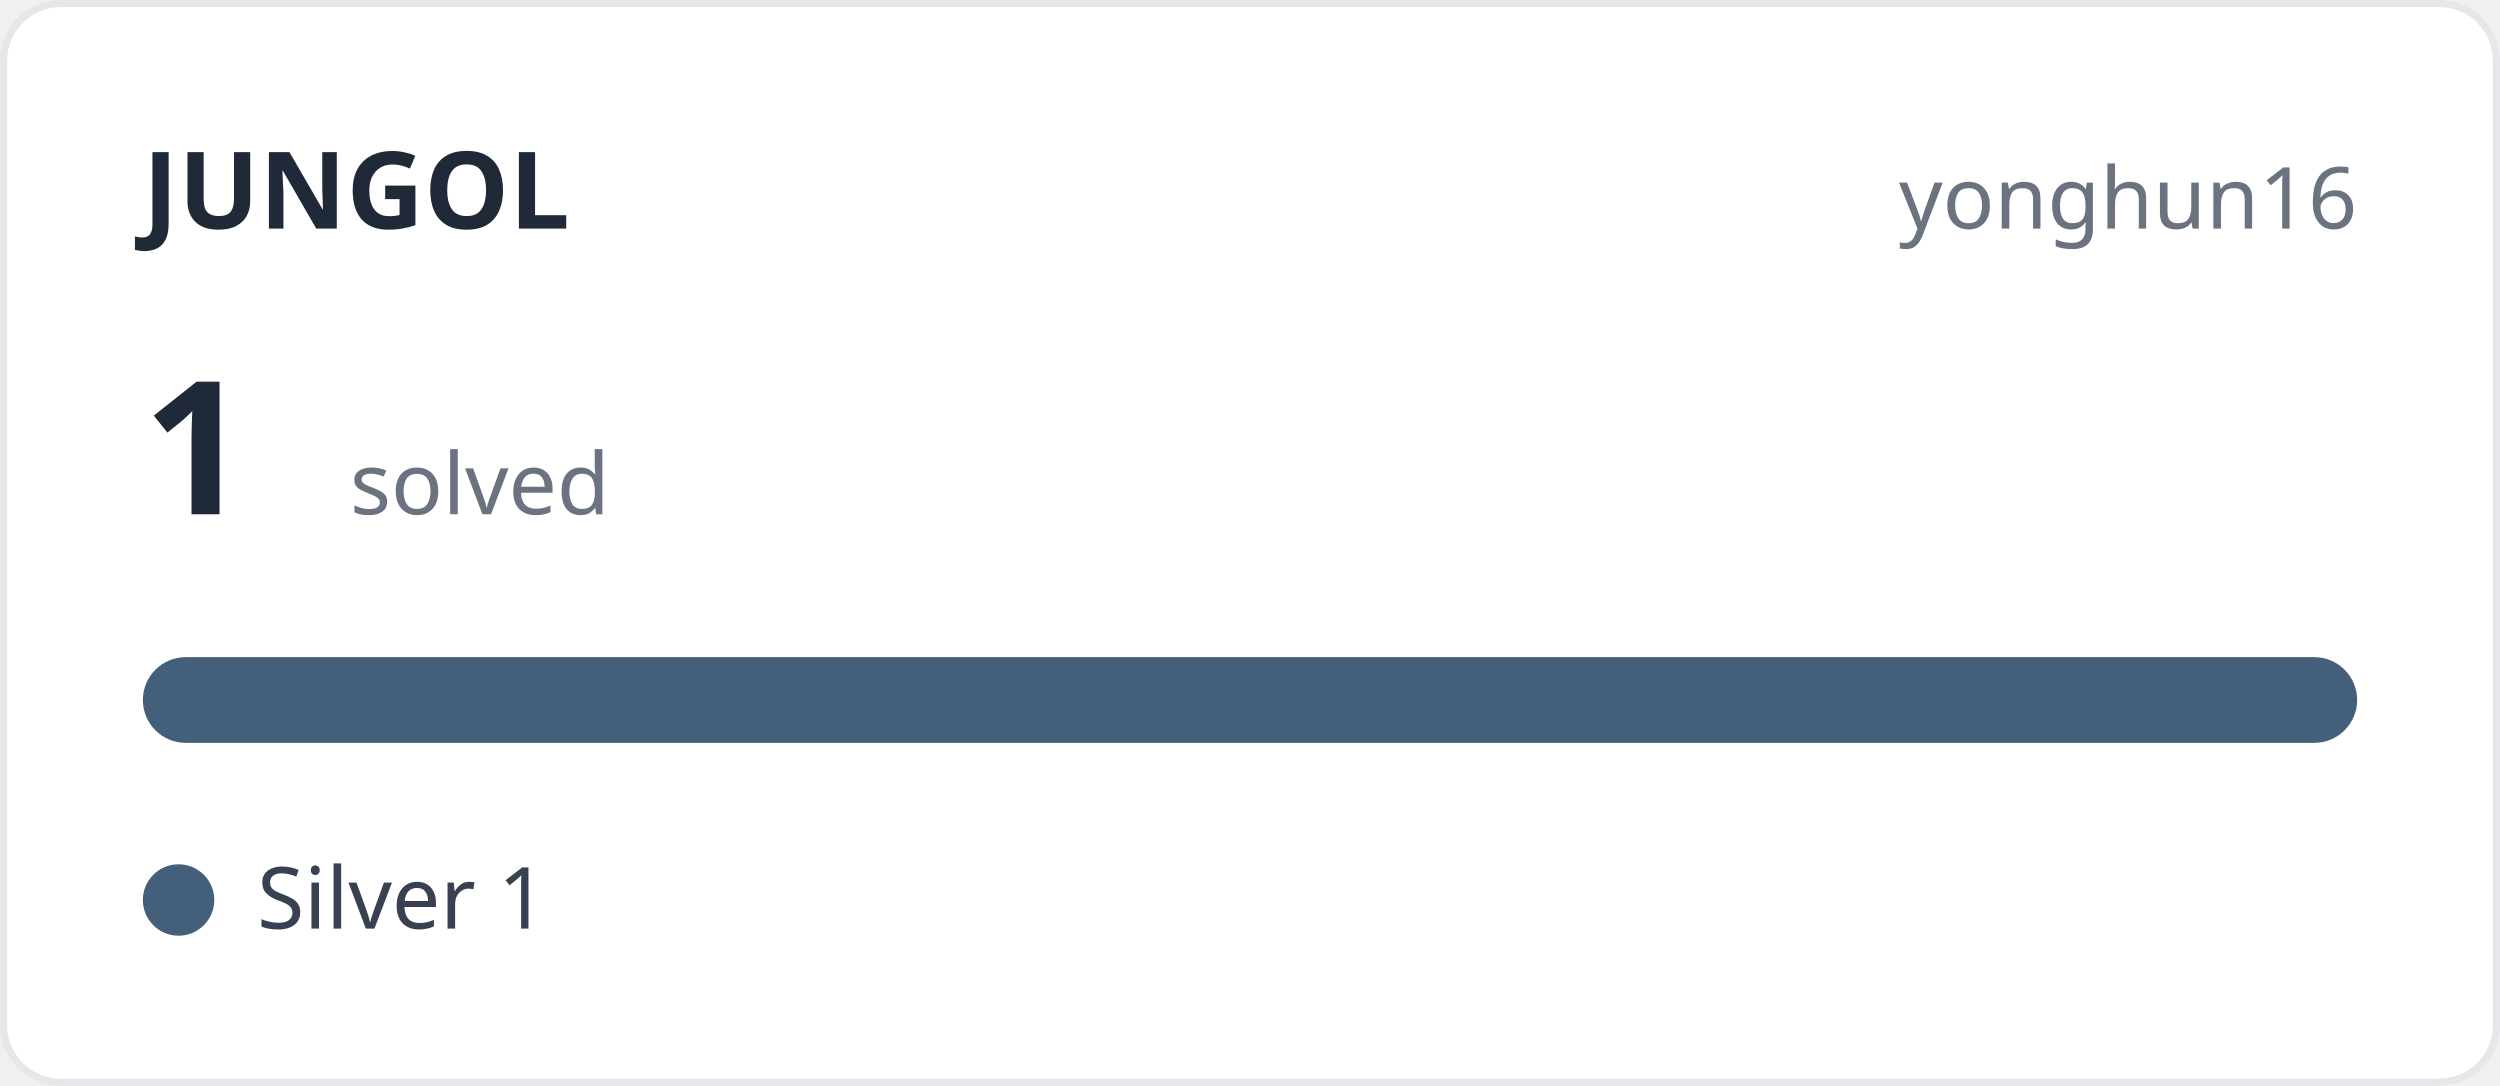
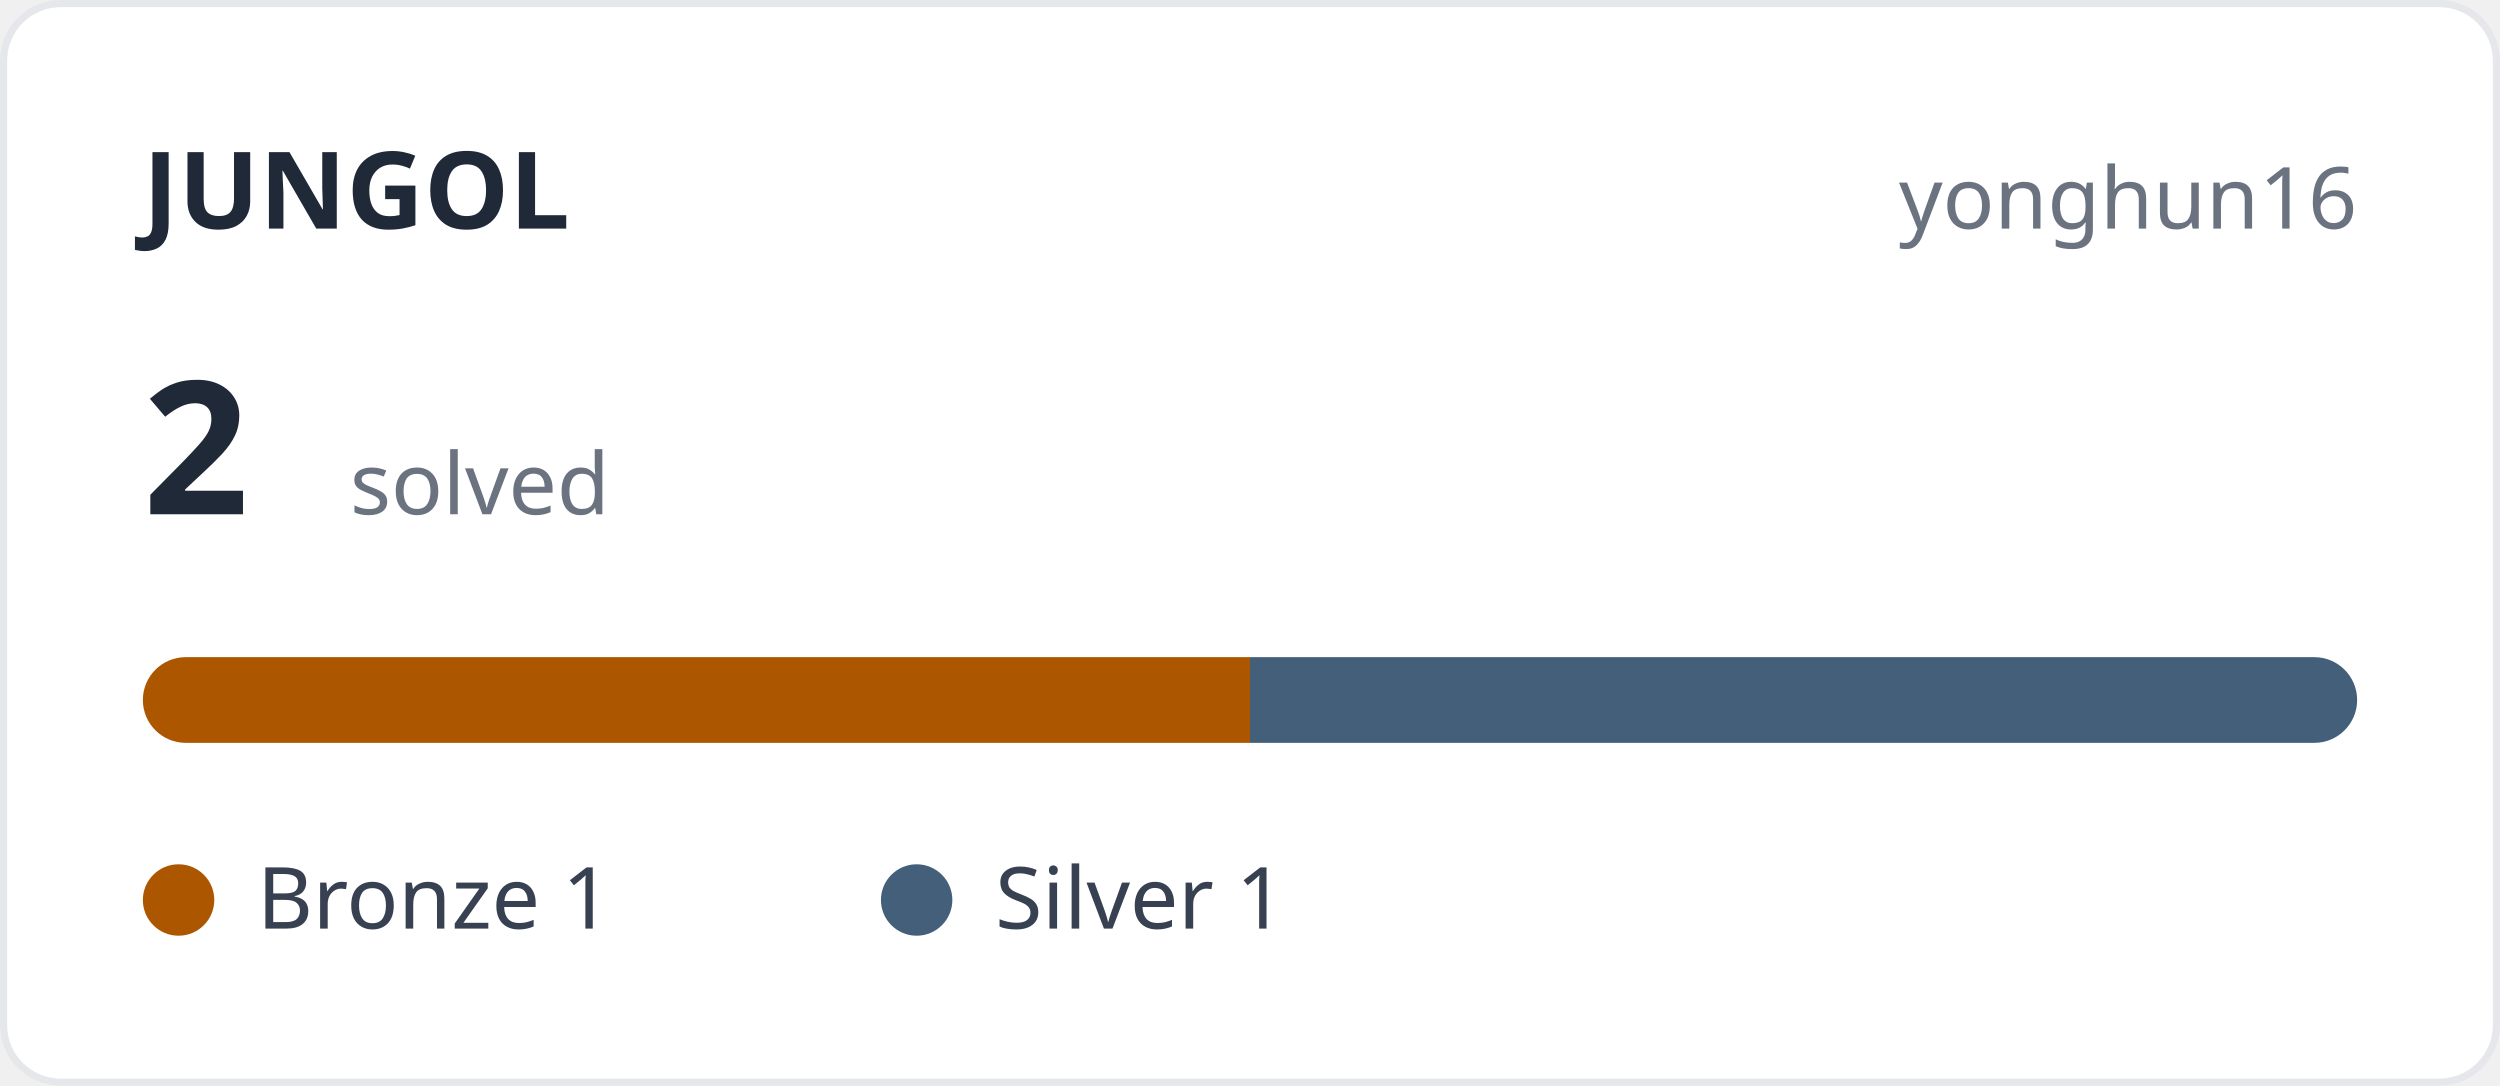
<svg xmlns="http://www.w3.org/2000/svg" width="350" height="152" viewBox="0 0 350 152">
  <style>
    .title { font: 700 15px 'Segoe UI', Ubuntu, 'Helvetica Neue', sans-serif; fill: #1F2937; }
    .id { font: 400 12px 'Segoe UI', Ubuntu, 'Helvetica Neue', sans-serif; fill: #6B7280; }
    .num { font: 700 26px 'Segoe UI', Ubuntu, 'Helvetica Neue', sans-serif; fill: #1F2937; }
    .label { font: 400 12px 'Segoe UI', Ubuntu, 'Helvetica Neue', sans-serif; fill: #6B7280; }
    .legend { font: 400 12px 'Segoe UI', Ubuntu, 'Helvetica Neue', sans-serif; fill: #374151; }
  </style>
  <rect x="0.5" y="0.5" width="349" height="151" rx="8" fill="#FFFFFF" stroke="#E5E7EB" />
  <text x="20" y="32" class="title">JUNGOL</text>
  <text x="330" y="32" class="id" text-anchor="end">yonghun16</text>
-   <text x="20" y="72" class="num">1</text>
+   <text x="20" y="72" class="num">2</text>
  <text x="49" y="72" class="label">solved</text>
  <clipPath id="bar">
    <rect x="20" y="92" width="310" height="12" rx="6" />
  </clipPath>
  <g clip-path="url(#bar)">
-     <rect x="20.00" y="92" width="310.00" height="12" fill="#435F7A" />
+     <rect x="20.00" y="92" width="155.00" height="12" fill="#AD5600" />
+     <rect x="175.00" y="92" width="155.00" height="12" fill="#435F7A" />
  </g>
-   <circle cx="25.00" cy="126" r="5" fill="#435F7A" />
-   <text x="36.00" y="130" class="legend">Silver 1</text>
+   <circle cx="25.00" cy="126" r="5" fill="#AD5600" />
+   <text x="36.00" y="130" class="legend">Bronze 1</text>
+   <circle cx="128.33" cy="126" r="5" fill="#435F7A" />
+   <text x="139.33" y="130" class="legend">Silver 1</text>
</svg>
